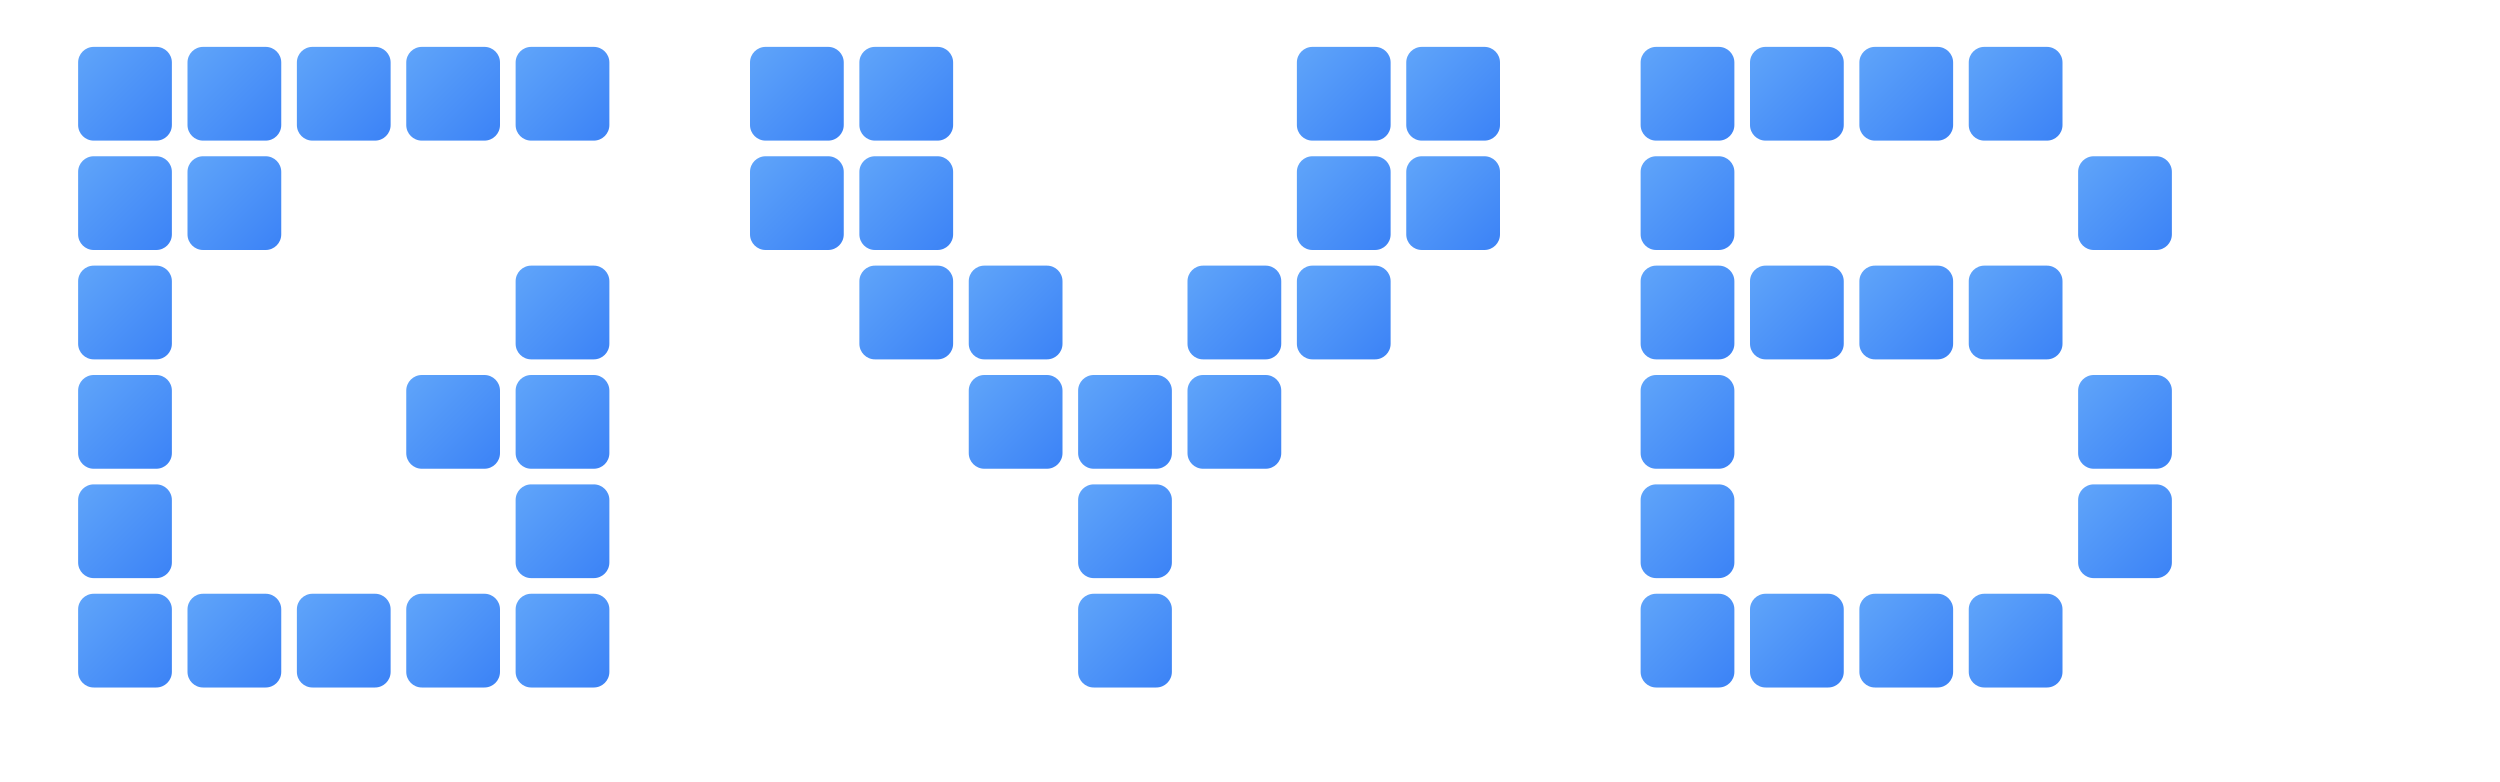
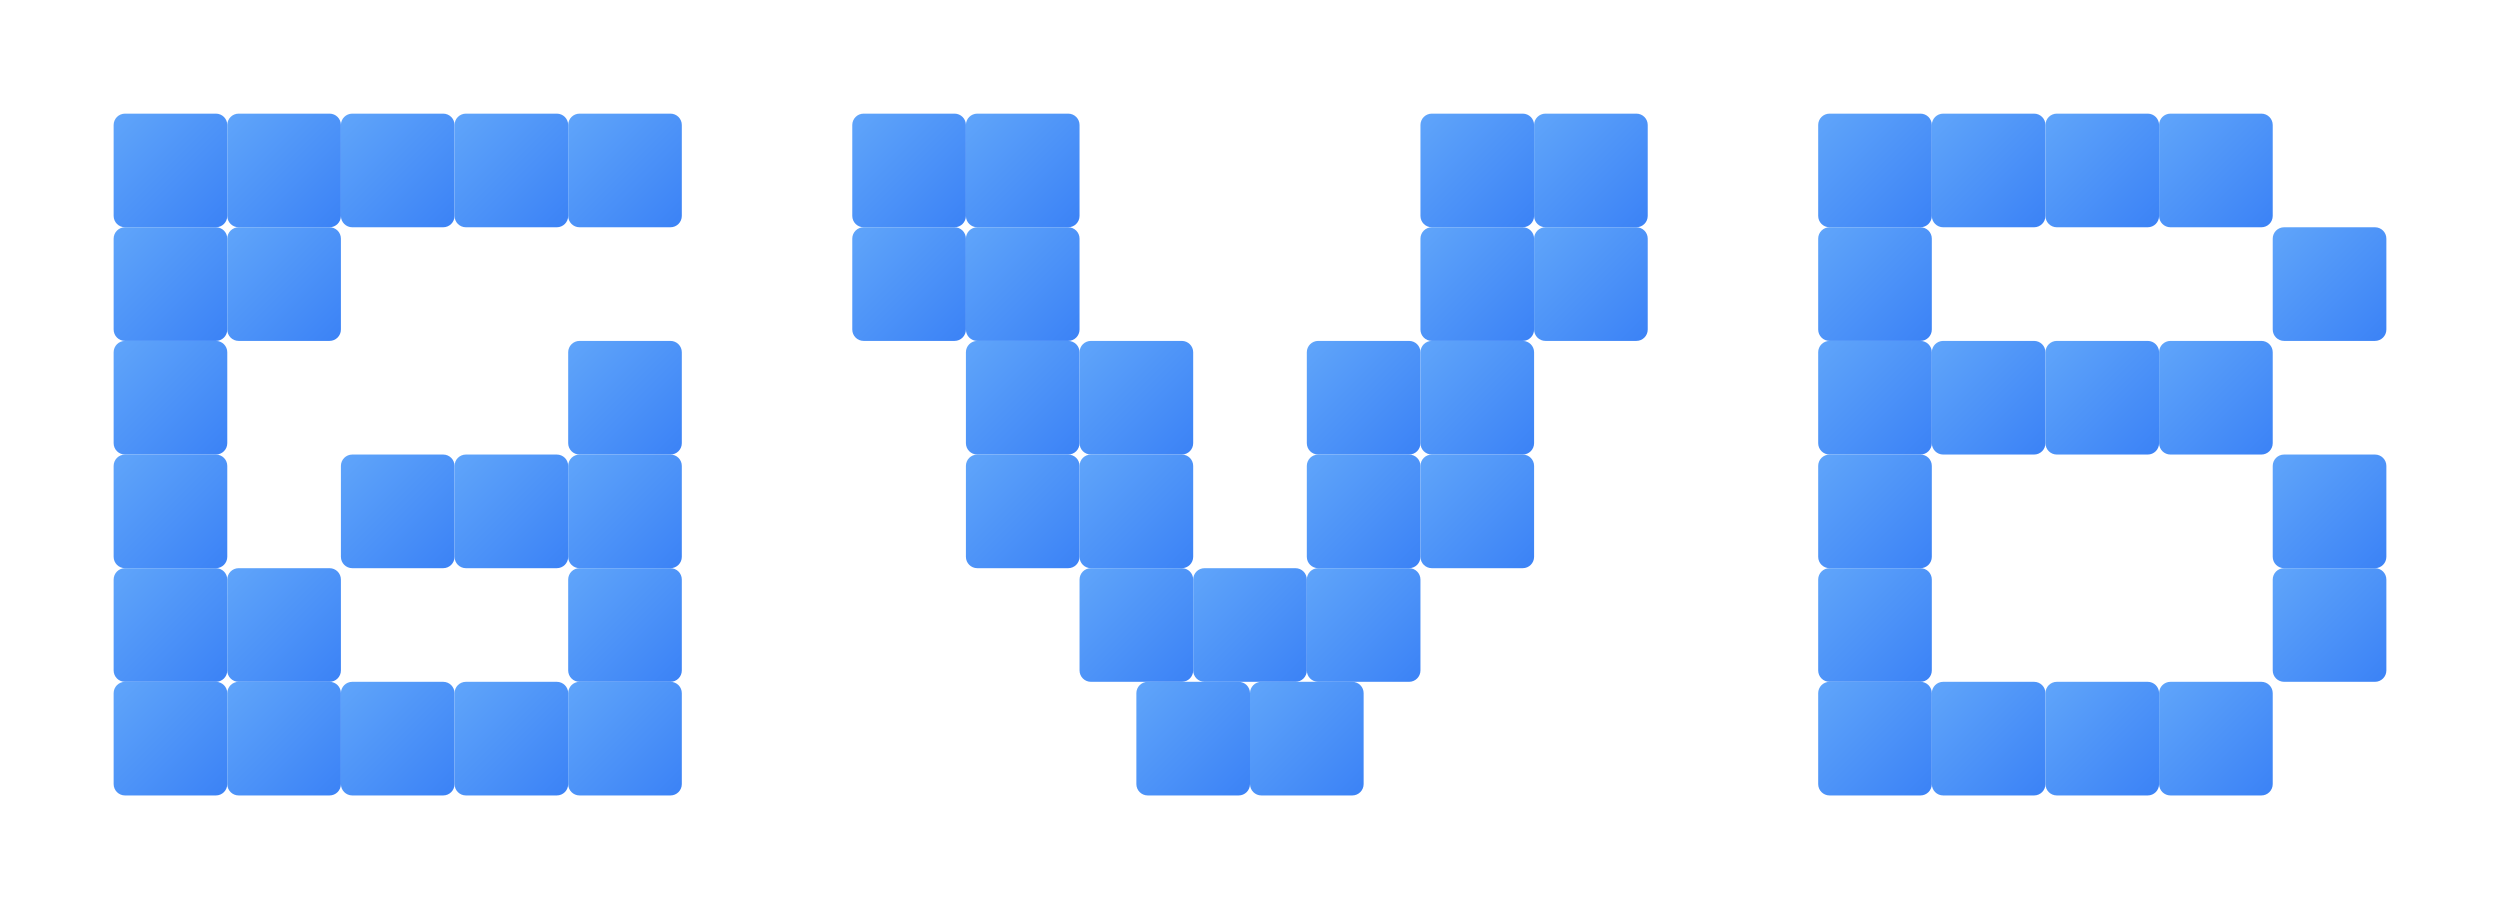
- <svg xmlns="http://www.w3.org/2000/svg" viewBox="0 0 320 100" width="320" height="100">
+ <svg xmlns="http://www.w3.org/2000/svg" viewBox="0 0 440 160" width="440" height="160">
  <defs>
    <linearGradient id="blue" x1="0%" y1="0%" x2="100%" y2="100%">
      <stop offset="0%" style="stop-color:#60a5fa" />
      <stop offset="100%" style="stop-color:#3b82f6" />
    </linearGradient>
  </defs>
  <g fill="url(#blue)">
-     <rect x="10" y="6" width="12" height="12" rx="2" />
-     <rect x="24" y="6" width="12" height="12" rx="2" />
-     <rect x="38" y="6" width="12" height="12" rx="2" />
-     <rect x="52" y="6" width="12" height="12" rx="2" />
-     <rect x="66" y="6" width="12" height="12" rx="2" />
-     <rect x="10" y="20" width="12" height="12" rx="2" />
-     <rect x="24" y="20" width="12" height="12" rx="2" />
-     <rect x="10" y="34" width="12" height="12" rx="2" />
-     <rect x="10" y="48" width="12" height="12" rx="2" />
-     <rect x="52" y="48" width="12" height="12" rx="2" />
-     <rect x="66" y="48" width="12" height="12" rx="2" />
-     <rect x="10" y="62" width="12" height="12" rx="2" />
-     <rect x="66" y="34" width="12" height="12" rx="2" />
-     <rect x="66" y="62" width="12" height="12" rx="2" />
-     <rect x="10" y="76" width="12" height="12" rx="2" />
-     <rect x="24" y="76" width="12" height="12" rx="2" />
-     <rect x="38" y="76" width="12" height="12" rx="2" />
-     <rect x="52" y="76" width="12" height="12" rx="2" />
-     <rect x="66" y="76" width="12" height="12" rx="2" />
-     <rect x="96" y="6" width="12" height="12" rx="2" />
-     <rect x="110" y="6" width="12" height="12" rx="2" />
-     <rect x="166" y="6" width="12" height="12" rx="2" />
-     <rect x="180" y="6" width="12" height="12" rx="2" />
-     <rect x="96" y="20" width="12" height="12" rx="2" />
-     <rect x="110" y="20" width="12" height="12" rx="2" />
-     <rect x="166" y="20" width="12" height="12" rx="2" />
-     <rect x="180" y="20" width="12" height="12" rx="2" />
-     <rect x="110" y="34" width="12" height="12" rx="2" />
-     <rect x="124" y="34" width="12" height="12" rx="2" />
-     <rect x="152" y="34" width="12" height="12" rx="2" />
-     <rect x="166" y="34" width="12" height="12" rx="2" />
-     <rect x="124" y="48" width="12" height="12" rx="2" />
-     <rect x="138" y="48" width="12" height="12" rx="2" />
-     <rect x="152" y="48" width="12" height="12" rx="2" />
-     <rect x="138" y="62" width="12" height="12" rx="2" />
-     <rect x="138" y="76" width="12" height="12" rx="2" />
-     <rect x="210" y="6" width="12" height="12" rx="2" />
-     <rect x="224" y="6" width="12" height="12" rx="2" />
-     <rect x="238" y="6" width="12" height="12" rx="2" />
-     <rect x="252" y="6" width="12" height="12" rx="2" />
-     <rect x="210" y="20" width="12" height="12" rx="2" />
-     <rect x="266" y="20" width="12" height="12" rx="2" />
-     <rect x="210" y="34" width="12" height="12" rx="2" />
-     <rect x="224" y="34" width="12" height="12" rx="2" />
-     <rect x="238" y="34" width="12" height="12" rx="2" />
-     <rect x="252" y="34" width="12" height="12" rx="2" />
-     <rect x="210" y="48" width="12" height="12" rx="2" />
-     <rect x="266" y="48" width="12" height="12" rx="2" />
-     <rect x="210" y="62" width="12" height="12" rx="2" />
-     <rect x="266" y="62" width="12" height="12" rx="2" />
-     <rect x="210" y="76" width="12" height="12" rx="2" />
-     <rect x="224" y="76" width="12" height="12" rx="2" />
-     <rect x="238" y="76" width="12" height="12" rx="2" />
-     <rect x="252" y="76" width="12" height="12" rx="2" />
+     <rect x="20" y="20" width="20" height="20" rx="2" />
+     <rect x="40" y="20" width="20" height="20" rx="2" />
+     <rect x="60" y="20" width="20" height="20" rx="2" />
+     <rect x="80" y="20" width="20" height="20" rx="2" />
+     <rect x="100" y="20" width="20" height="20" rx="2" />
+     <rect x="20" y="40" width="20" height="20" rx="2" />
+     <rect x="40" y="40" width="20" height="20" rx="2" />
+     <rect x="20" y="60" width="20" height="20" rx="2" />
+     <rect x="100" y="60" width="20" height="20" rx="2" />
+     <rect x="20" y="80" width="20" height="20" rx="2" />
+     <rect x="60" y="80" width="20" height="20" rx="2" />
+     <rect x="80" y="80" width="20" height="20" rx="2" />
+     <rect x="100" y="80" width="20" height="20" rx="2" />
+     <rect x="20" y="100" width="20" height="20" rx="2" />
+     <rect x="40" y="100" width="20" height="20" rx="2" />
+     <rect x="100" y="100" width="20" height="20" rx="2" />
+     <rect x="20" y="120" width="20" height="20" rx="2" />
+     <rect x="40" y="120" width="20" height="20" rx="2" />
+     <rect x="60" y="120" width="20" height="20" rx="2" />
+     <rect x="80" y="120" width="20" height="20" rx="2" />
+     <rect x="100" y="120" width="20" height="20" rx="2" />
+     <rect x="150" y="20" width="20" height="20" rx="2" />
+     <rect x="170" y="20" width="20" height="20" rx="2" />
+     <rect x="250" y="20" width="20" height="20" rx="2" />
+     <rect x="270" y="20" width="20" height="20" rx="2" />
+     <rect x="150" y="40" width="20" height="20" rx="2" />
+     <rect x="170" y="40" width="20" height="20" rx="2" />
+     <rect x="250" y="40" width="20" height="20" rx="2" />
+     <rect x="270" y="40" width="20" height="20" rx="2" />
+     <rect x="170" y="60" width="20" height="20" rx="2" />
+     <rect x="190" y="60" width="20" height="20" rx="2" />
+     <rect x="230" y="60" width="20" height="20" rx="2" />
+     <rect x="250" y="60" width="20" height="20" rx="2" />
+     <rect x="170" y="80" width="20" height="20" rx="2" />
+     <rect x="190" y="80" width="20" height="20" rx="2" />
+     <rect x="230" y="80" width="20" height="20" rx="2" />
+     <rect x="250" y="80" width="20" height="20" rx="2" />
+     <rect x="190" y="100" width="20" height="20" rx="2" />
+     <rect x="210" y="100" width="20" height="20" rx="2" />
+     <rect x="230" y="100" width="20" height="20" rx="2" />
+     <rect x="200" y="120" width="20" height="20" rx="2" />
+     <rect x="220" y="120" width="20" height="20" rx="2" />
+     <rect x="320" y="20" width="20" height="20" rx="2" />
+     <rect x="340" y="20" width="20" height="20" rx="2" />
+     <rect x="360" y="20" width="20" height="20" rx="2" />
+     <rect x="380" y="20" width="20" height="20" rx="2" />
+     <rect x="320" y="40" width="20" height="20" rx="2" />
+     <rect x="400" y="40" width="20" height="20" rx="2" />
+     <rect x="320" y="60" width="20" height="20" rx="2" />
+     <rect x="340" y="60" width="20" height="20" rx="2" />
+     <rect x="360" y="60" width="20" height="20" rx="2" />
+     <rect x="380" y="60" width="20" height="20" rx="2" />
+     <rect x="320" y="80" width="20" height="20" rx="2" />
+     <rect x="400" y="80" width="20" height="20" rx="2" />
+     <rect x="320" y="100" width="20" height="20" rx="2" />
+     <rect x="400" y="100" width="20" height="20" rx="2" />
+     <rect x="320" y="120" width="20" height="20" rx="2" />
+     <rect x="340" y="120" width="20" height="20" rx="2" />
+     <rect x="360" y="120" width="20" height="20" rx="2" />
+     <rect x="380" y="120" width="20" height="20" rx="2" />
  </g>
</svg>
